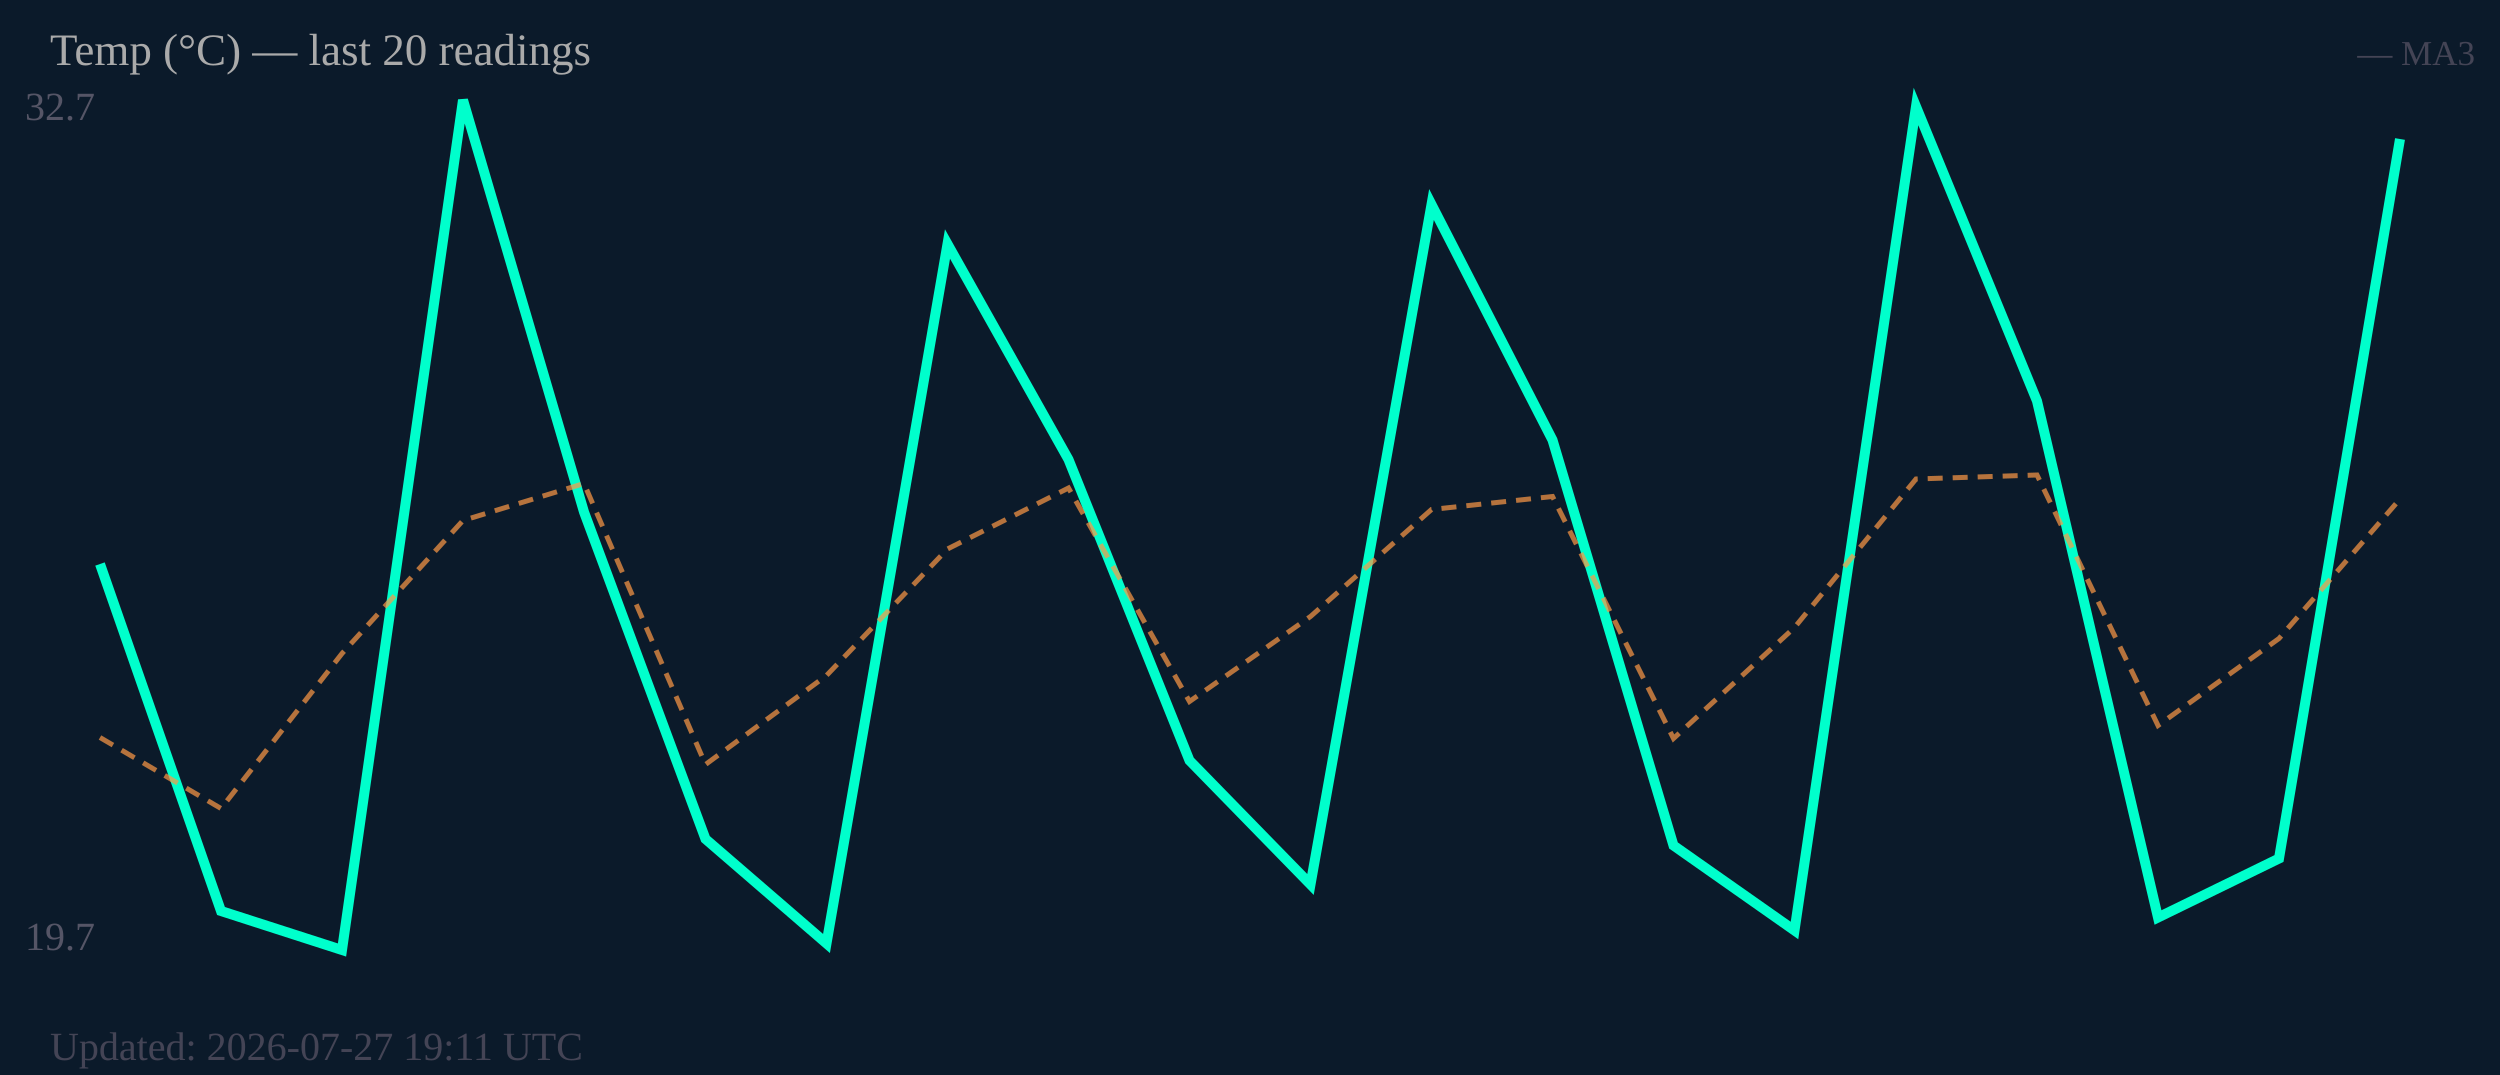
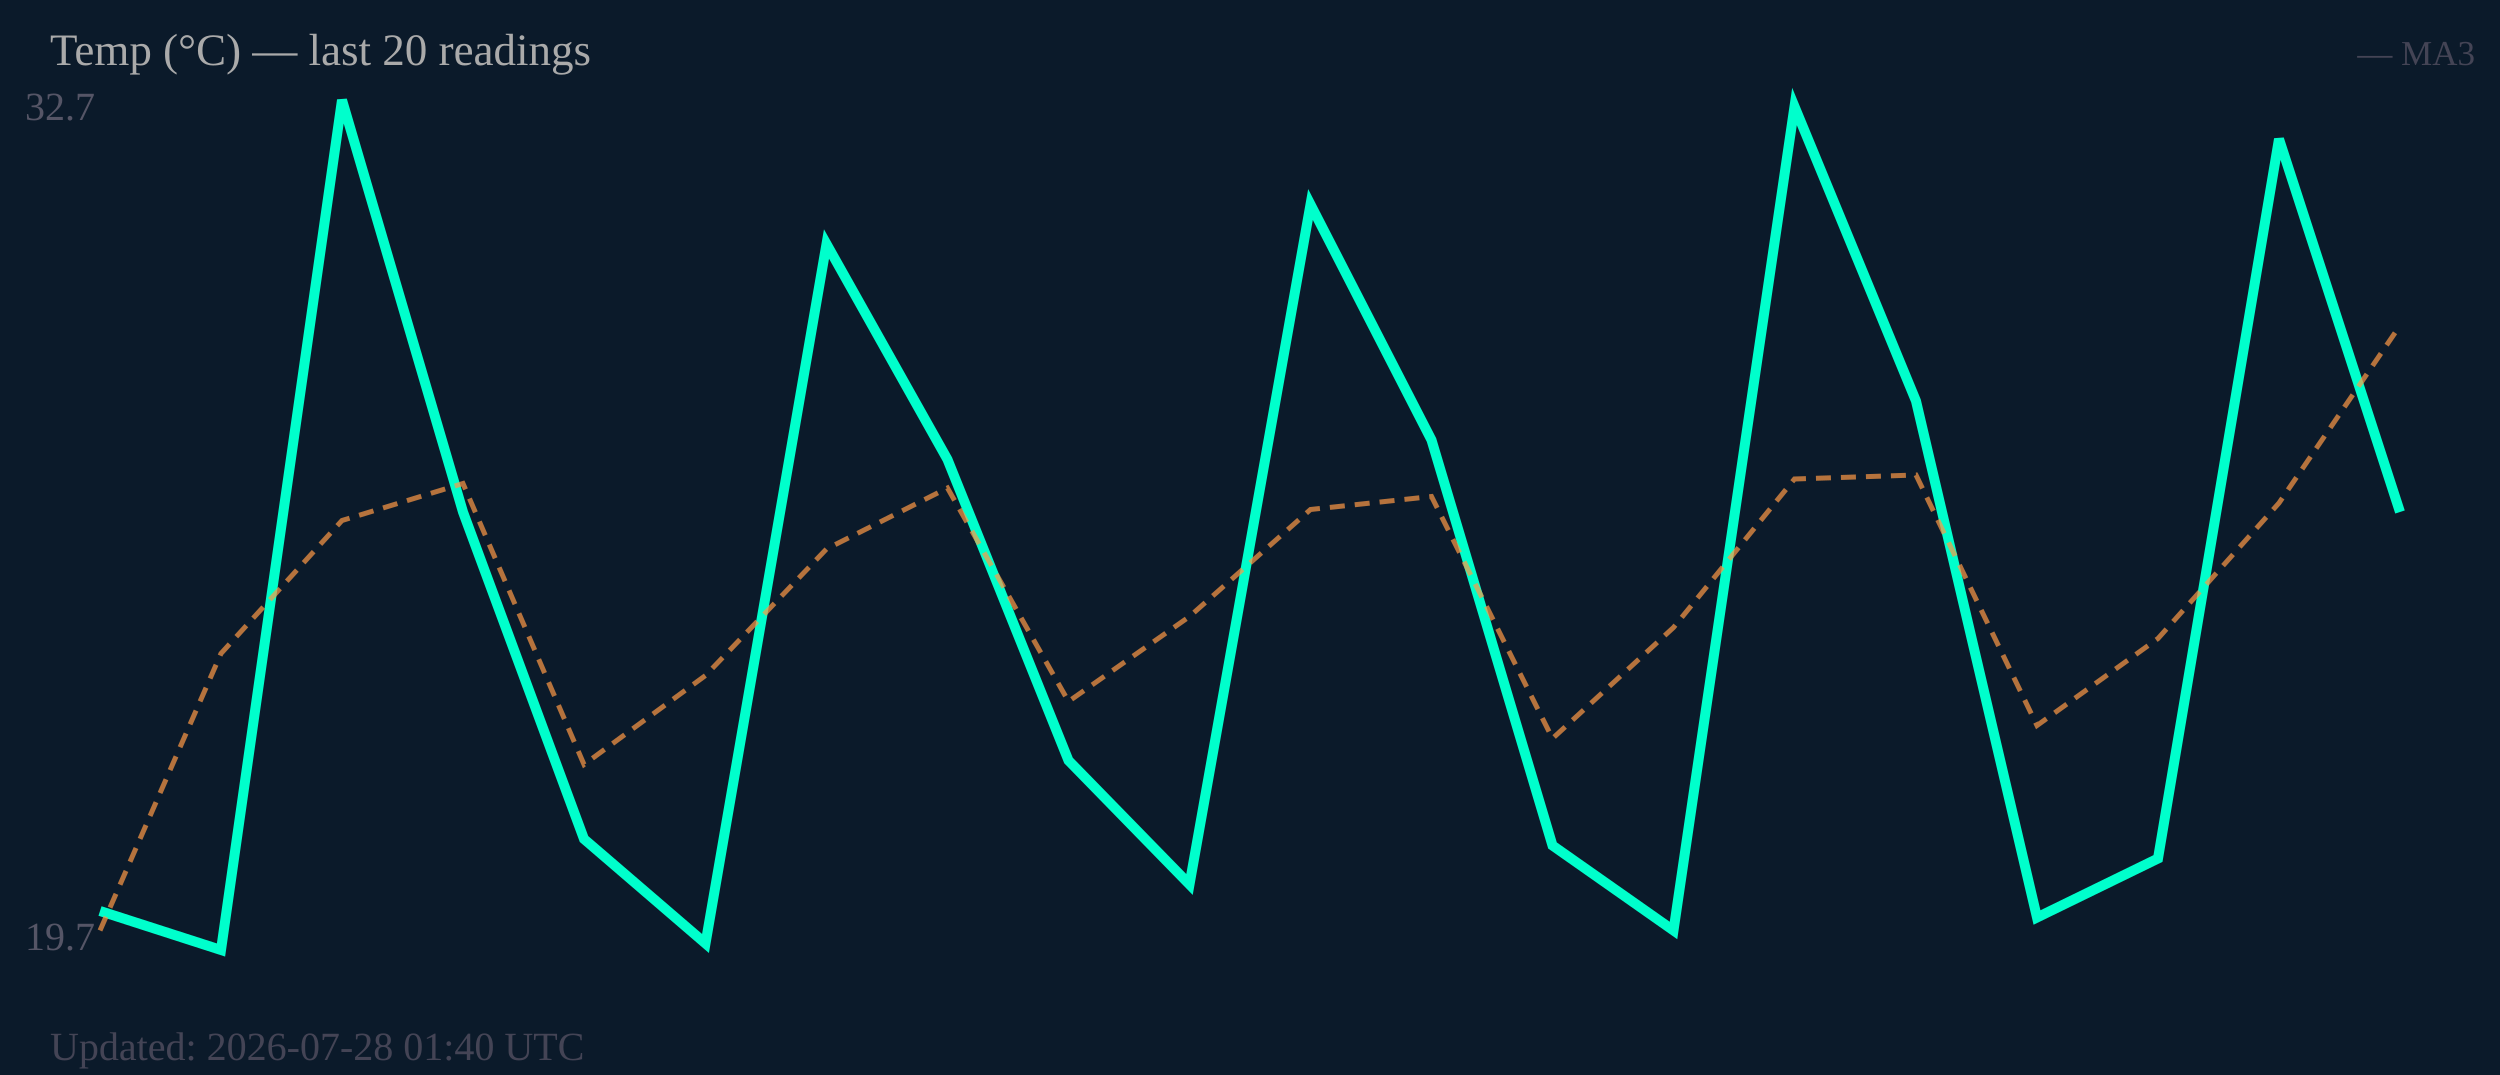
<svg xmlns="http://www.w3.org/2000/svg" width="500" height="215" viewBox="0 0 500 215">
  <rect width="500" height="215" fill="#0b1a2a" />
  <text x="5" y="24" font-size="8" fill="#556">32.7</text>
  <text x="5" y="190" font-size="8" fill="#556">19.7</text>
-   <polyline fill="none" stroke="#00ffcc" stroke-width="2" points="20.0,112.8 44.2,182.2 68.4,190.0 92.6,20.0 116.8,102.4 141.1,167.8 165.3,188.7 189.5,48.8 213.7,91.9 237.9,152.1 262.1,176.9 286.3,40.9 310.5,88.0 334.7,169.1 358.9,186.1 383.2,21.3 407.4,80.2 431.6,183.5 455.8,171.7 480.0,27.8" />
-   <polyline fill="none" stroke="#ff9944" stroke-width="1" stroke-dasharray="3,2" opacity="0.7" points="20.0,147.5 44.2,161.7 68.4,130.7 92.6,104.1 116.8,96.7 141.1,152.9 165.3,135.1 189.5,109.8 213.7,97.6 237.9,140.3 262.1,123.3 286.3,101.9 310.5,99.3 334.7,147.7 358.9,125.5 383.2,95.8 407.4,95.0 431.6,145.1 455.8,127.7 480.0,99.8" />
+   <polyline fill="none" stroke="#00ffcc" stroke-width="2" points="20.0,182.2 44.2,190.0 68.4,20.0 92.6,102.4 116.8,167.8 141.1,188.7 165.3,48.8 189.5,91.9 213.7,152.1 237.9,176.9 262.1,40.9 286.3,88.0 310.5,169.1 334.7,186.1 358.9,21.3 383.2,80.2 407.4,183.5 431.6,171.7 455.8,27.8 480.0,102.4" />
+   <polyline fill="none" stroke="#ff9944" stroke-width="1" stroke-dasharray="3,2" opacity="0.7" points="20.0,186.1 44.2,130.7 68.4,104.1 92.6,96.7 116.8,152.9 141.1,135.1 165.3,109.8 189.5,97.6 213.7,140.3 237.9,123.3 262.1,101.9 286.3,99.3 310.5,147.7 334.7,125.5 358.9,95.8 383.2,95.0 407.4,145.1 431.6,127.7 455.8,100.6 480.0,65.1" />
  <text x="10" y="13" font-size="9" fill="#aaa">Temp (°C) — last 20 readings</text>
  <text x="495" y="13" font-size="7" fill="#445" text-anchor="end">— MA3</text>
-   <text x="10" y="212" font-size="8" fill="#445">Updated: 2026-07-27 19:11 UTC</text>
+   <text x="10" y="212" font-size="8" fill="#445">Updated: 2026-07-28 01:40 UTC</text>
</svg>
